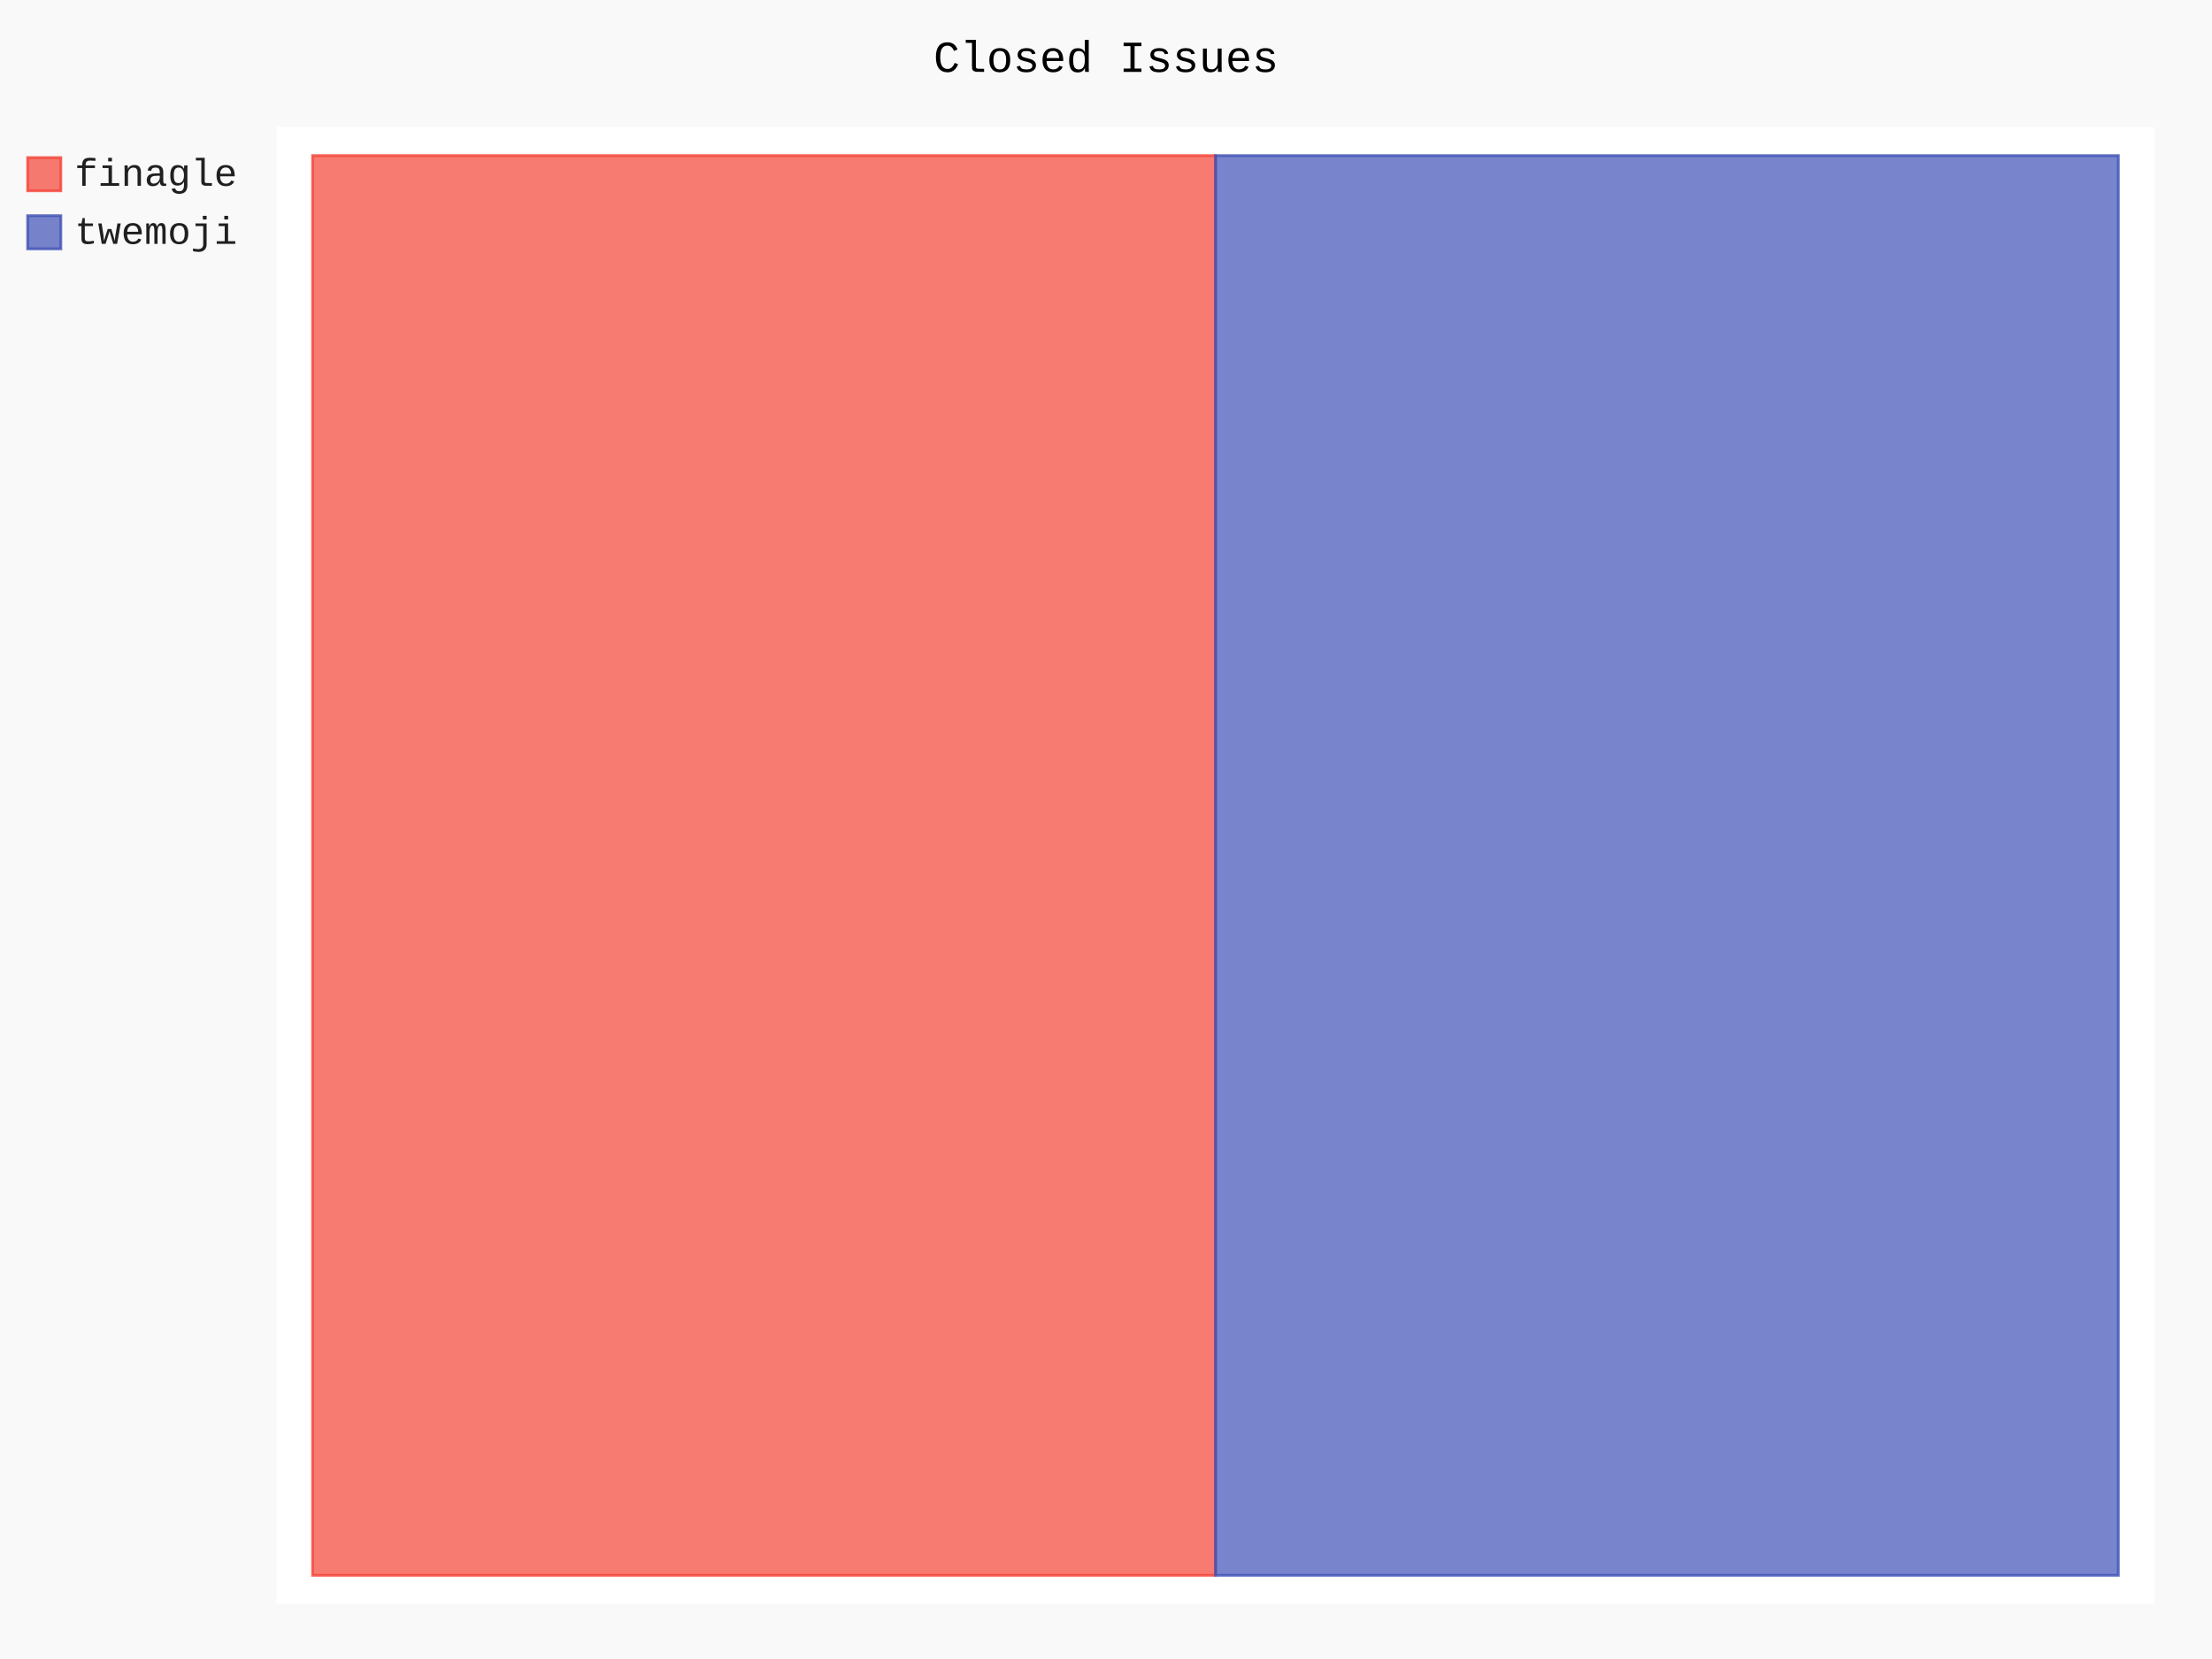
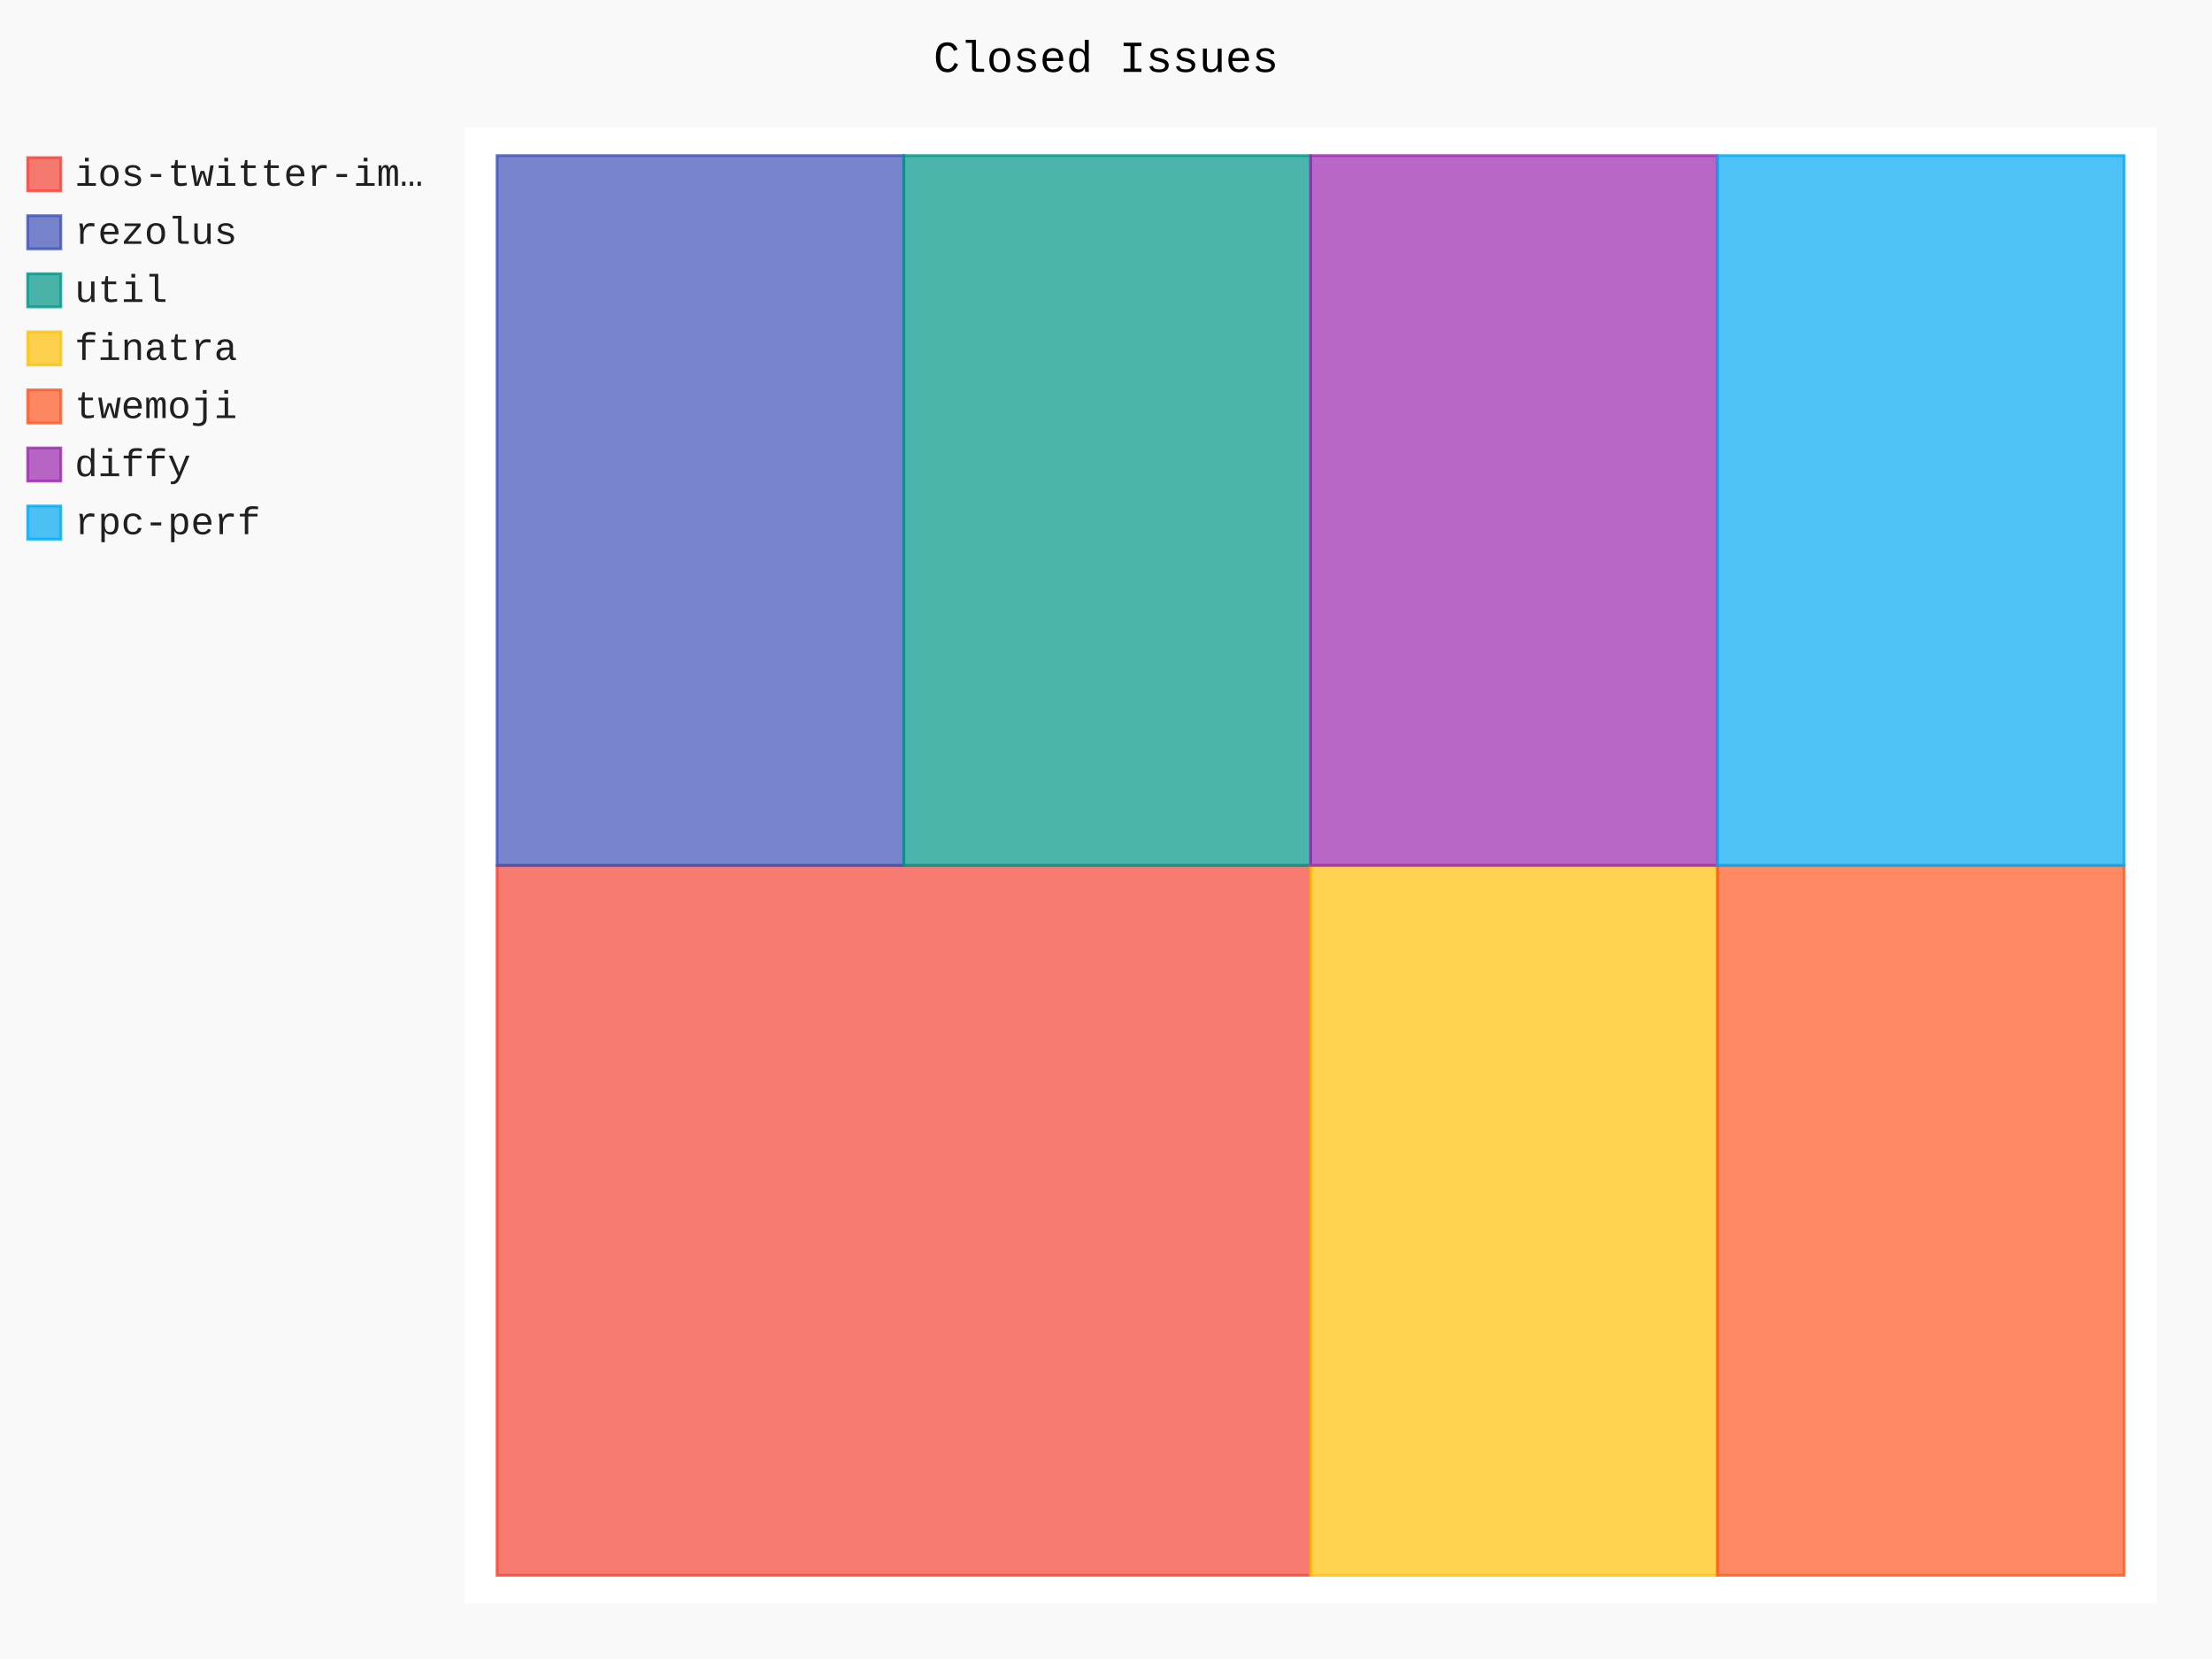
- <svg xmlns="http://www.w3.org/2000/svg" class="pygal-chart" id="chart-484dbbac-ab75-4bf4-a477-216d4cb309db" viewBox="0 0 800 600">
+ <svg xmlns="http://www.w3.org/2000/svg" class="pygal-chart" id="chart-1f0cf9c5-39aa-4d09-b8d4-16c6dac549eb" viewBox="0 0 800 600">
  <defs>
-     <style type="text/css">#chart-484dbbac-ab75-4bf4-a477-216d4cb309db{-webkit-user-select:none;-webkit-font-smoothing:antialiased;font-family:Consolas,"Liberation Mono",Menlo,Courier,monospace}#chart-484dbbac-ab75-4bf4-a477-216d4cb309db .title{font-family:Consolas,"Liberation Mono",Menlo,Courier,monospace;font-size:16px}#chart-484dbbac-ab75-4bf4-a477-216d4cb309db .legends .legend text{font-family:Consolas,"Liberation Mono",Menlo,Courier,monospace;font-size:14px}#chart-484dbbac-ab75-4bf4-a477-216d4cb309db .axis text{font-family:Consolas,"Liberation Mono",Menlo,Courier,monospace;font-size:10px}#chart-484dbbac-ab75-4bf4-a477-216d4cb309db .axis text.major{font-family:Consolas,"Liberation Mono",Menlo,Courier,monospace;font-size:10px}#chart-484dbbac-ab75-4bf4-a477-216d4cb309db .text-overlay text.value{font-family:Consolas,"Liberation Mono",Menlo,Courier,monospace;font-size:16px}#chart-484dbbac-ab75-4bf4-a477-216d4cb309db .text-overlay text.label{font-family:Consolas,"Liberation Mono",Menlo,Courier,monospace;font-size:10px}#chart-484dbbac-ab75-4bf4-a477-216d4cb309db .tooltip{font-family:Consolas,"Liberation Mono",Menlo,Courier,monospace;font-size:14px}#chart-484dbbac-ab75-4bf4-a477-216d4cb309db text.no_data{font-family:Consolas,"Liberation Mono",Menlo,Courier,monospace;font-size:64px}
- #chart-484dbbac-ab75-4bf4-a477-216d4cb309db{background-color:rgba(249,249,249,1)}#chart-484dbbac-ab75-4bf4-a477-216d4cb309db path,#chart-484dbbac-ab75-4bf4-a477-216d4cb309db line,#chart-484dbbac-ab75-4bf4-a477-216d4cb309db rect,#chart-484dbbac-ab75-4bf4-a477-216d4cb309db circle{-webkit-transition:150ms;-moz-transition:150ms;transition:150ms}#chart-484dbbac-ab75-4bf4-a477-216d4cb309db .graph &gt; .background{fill:rgba(249,249,249,1)}#chart-484dbbac-ab75-4bf4-a477-216d4cb309db .plot &gt; .background{fill:rgba(255,255,255,1)}#chart-484dbbac-ab75-4bf4-a477-216d4cb309db .graph{fill:rgba(0,0,0,.87)}#chart-484dbbac-ab75-4bf4-a477-216d4cb309db text.no_data{fill:rgba(0,0,0,1)}#chart-484dbbac-ab75-4bf4-a477-216d4cb309db .title{fill:rgba(0,0,0,1)}#chart-484dbbac-ab75-4bf4-a477-216d4cb309db .legends .legend text{fill:rgba(0,0,0,.87)}#chart-484dbbac-ab75-4bf4-a477-216d4cb309db .legends .legend:hover text{fill:rgba(0,0,0,1)}#chart-484dbbac-ab75-4bf4-a477-216d4cb309db .axis .line{stroke:rgba(0,0,0,1)}#chart-484dbbac-ab75-4bf4-a477-216d4cb309db .axis .guide.line{stroke:rgba(0,0,0,.54)}#chart-484dbbac-ab75-4bf4-a477-216d4cb309db .axis .major.line{stroke:rgba(0,0,0,.87)}#chart-484dbbac-ab75-4bf4-a477-216d4cb309db .axis text.major{fill:rgba(0,0,0,1)}#chart-484dbbac-ab75-4bf4-a477-216d4cb309db .axis.y .guides:hover .guide.line,#chart-484dbbac-ab75-4bf4-a477-216d4cb309db .line-graph .axis.x .guides:hover .guide.line,#chart-484dbbac-ab75-4bf4-a477-216d4cb309db .stackedline-graph .axis.x .guides:hover .guide.line,#chart-484dbbac-ab75-4bf4-a477-216d4cb309db .xy-graph .axis.x .guides:hover .guide.line{stroke:rgba(0,0,0,1)}#chart-484dbbac-ab75-4bf4-a477-216d4cb309db .axis .guides:hover text{fill:rgba(0,0,0,1)}#chart-484dbbac-ab75-4bf4-a477-216d4cb309db .reactive{fill-opacity:.7;stroke-opacity:.8}#chart-484dbbac-ab75-4bf4-a477-216d4cb309db .ci{stroke:rgba(0,0,0,.87)}#chart-484dbbac-ab75-4bf4-a477-216d4cb309db .reactive.active,#chart-484dbbac-ab75-4bf4-a477-216d4cb309db .active .reactive{fill-opacity:.8;stroke-opacity:.9;stroke-width:4}#chart-484dbbac-ab75-4bf4-a477-216d4cb309db .ci .reactive.active{stroke-width:1.5}#chart-484dbbac-ab75-4bf4-a477-216d4cb309db .series text{fill:rgba(0,0,0,1)}#chart-484dbbac-ab75-4bf4-a477-216d4cb309db .tooltip rect{fill:rgba(255,255,255,1);stroke:rgba(0,0,0,1);-webkit-transition:opacity 150ms;-moz-transition:opacity 150ms;transition:opacity 150ms}#chart-484dbbac-ab75-4bf4-a477-216d4cb309db .tooltip .label{fill:rgba(0,0,0,.87)}#chart-484dbbac-ab75-4bf4-a477-216d4cb309db .tooltip .label{fill:rgba(0,0,0,.87)}#chart-484dbbac-ab75-4bf4-a477-216d4cb309db .tooltip .legend{font-size:.8em;fill:rgba(0,0,0,.54)}#chart-484dbbac-ab75-4bf4-a477-216d4cb309db .tooltip .x_label{font-size:.6em;fill:rgba(0,0,0,1)}#chart-484dbbac-ab75-4bf4-a477-216d4cb309db .tooltip .xlink{font-size:.5em;text-decoration:underline}#chart-484dbbac-ab75-4bf4-a477-216d4cb309db .tooltip .value{font-size:1.5em}#chart-484dbbac-ab75-4bf4-a477-216d4cb309db .bound{font-size:.5em}#chart-484dbbac-ab75-4bf4-a477-216d4cb309db .max-value{font-size:.75em;fill:rgba(0,0,0,.54)}#chart-484dbbac-ab75-4bf4-a477-216d4cb309db .map-element{fill:rgba(255,255,255,1);stroke:rgba(0,0,0,.54) !important}#chart-484dbbac-ab75-4bf4-a477-216d4cb309db .map-element .reactive{fill-opacity:inherit;stroke-opacity:inherit}#chart-484dbbac-ab75-4bf4-a477-216d4cb309db .color-0,#chart-484dbbac-ab75-4bf4-a477-216d4cb309db .color-0 a:visited{stroke:#F44336;fill:#F44336}#chart-484dbbac-ab75-4bf4-a477-216d4cb309db .color-1,#chart-484dbbac-ab75-4bf4-a477-216d4cb309db .color-1 a:visited{stroke:#3F51B5;fill:#3F51B5}#chart-484dbbac-ab75-4bf4-a477-216d4cb309db .text-overlay .color-0 text{fill:black}#chart-484dbbac-ab75-4bf4-a477-216d4cb309db .text-overlay .color-1 text{fill:black}
- #chart-484dbbac-ab75-4bf4-a477-216d4cb309db text.no_data{text-anchor:middle}#chart-484dbbac-ab75-4bf4-a477-216d4cb309db .guide.line{fill:none}#chart-484dbbac-ab75-4bf4-a477-216d4cb309db .centered{text-anchor:middle}#chart-484dbbac-ab75-4bf4-a477-216d4cb309db .title{text-anchor:middle}#chart-484dbbac-ab75-4bf4-a477-216d4cb309db .legends .legend text{fill-opacity:1}#chart-484dbbac-ab75-4bf4-a477-216d4cb309db .axis.x text{text-anchor:middle}#chart-484dbbac-ab75-4bf4-a477-216d4cb309db .axis.x:not(.web) text[transform]{text-anchor:start}#chart-484dbbac-ab75-4bf4-a477-216d4cb309db .axis.x:not(.web) text[transform].backwards{text-anchor:end}#chart-484dbbac-ab75-4bf4-a477-216d4cb309db .axis.y text{text-anchor:end}#chart-484dbbac-ab75-4bf4-a477-216d4cb309db .axis.y text[transform].backwards{text-anchor:start}#chart-484dbbac-ab75-4bf4-a477-216d4cb309db .axis.y2 text{text-anchor:start}#chart-484dbbac-ab75-4bf4-a477-216d4cb309db .axis.y2 text[transform].backwards{text-anchor:end}#chart-484dbbac-ab75-4bf4-a477-216d4cb309db .axis .guide.line{stroke-dasharray:4,4}#chart-484dbbac-ab75-4bf4-a477-216d4cb309db .axis .major.guide.line{stroke-dasharray:6,6}#chart-484dbbac-ab75-4bf4-a477-216d4cb309db .horizontal .axis.y .guide.line,#chart-484dbbac-ab75-4bf4-a477-216d4cb309db .horizontal .axis.y2 .guide.line,#chart-484dbbac-ab75-4bf4-a477-216d4cb309db .vertical .axis.x .guide.line{opacity:0}#chart-484dbbac-ab75-4bf4-a477-216d4cb309db .horizontal .axis.always_show .guide.line,#chart-484dbbac-ab75-4bf4-a477-216d4cb309db .vertical .axis.always_show .guide.line{opacity:1 !important}#chart-484dbbac-ab75-4bf4-a477-216d4cb309db .axis.y .guides:hover .guide.line,#chart-484dbbac-ab75-4bf4-a477-216d4cb309db .axis.y2 .guides:hover .guide.line,#chart-484dbbac-ab75-4bf4-a477-216d4cb309db .axis.x .guides:hover .guide.line{opacity:1}#chart-484dbbac-ab75-4bf4-a477-216d4cb309db .axis .guides:hover text{opacity:1}#chart-484dbbac-ab75-4bf4-a477-216d4cb309db .nofill{fill:none}#chart-484dbbac-ab75-4bf4-a477-216d4cb309db .subtle-fill{fill-opacity:.2}#chart-484dbbac-ab75-4bf4-a477-216d4cb309db .dot{stroke-width:1px;fill-opacity:1}#chart-484dbbac-ab75-4bf4-a477-216d4cb309db .dot.active{stroke-width:5px}#chart-484dbbac-ab75-4bf4-a477-216d4cb309db .dot.negative{fill:transparent}#chart-484dbbac-ab75-4bf4-a477-216d4cb309db text,#chart-484dbbac-ab75-4bf4-a477-216d4cb309db tspan{stroke:none !important}#chart-484dbbac-ab75-4bf4-a477-216d4cb309db .series text.active{opacity:1}#chart-484dbbac-ab75-4bf4-a477-216d4cb309db .tooltip rect{fill-opacity:.95;stroke-width:.5}#chart-484dbbac-ab75-4bf4-a477-216d4cb309db .tooltip text{fill-opacity:1}#chart-484dbbac-ab75-4bf4-a477-216d4cb309db .showable{visibility:hidden}#chart-484dbbac-ab75-4bf4-a477-216d4cb309db .showable.shown{visibility:visible}#chart-484dbbac-ab75-4bf4-a477-216d4cb309db .gauge-background{fill:rgba(229,229,229,1);stroke:none}#chart-484dbbac-ab75-4bf4-a477-216d4cb309db .bg-lines{stroke:rgba(249,249,249,1);stroke-width:2px}</style>
+     <style type="text/css">#chart-1f0cf9c5-39aa-4d09-b8d4-16c6dac549eb{-webkit-user-select:none;-webkit-font-smoothing:antialiased;font-family:Consolas,"Liberation Mono",Menlo,Courier,monospace}#chart-1f0cf9c5-39aa-4d09-b8d4-16c6dac549eb .title{font-family:Consolas,"Liberation Mono",Menlo,Courier,monospace;font-size:16px}#chart-1f0cf9c5-39aa-4d09-b8d4-16c6dac549eb .legends .legend text{font-family:Consolas,"Liberation Mono",Menlo,Courier,monospace;font-size:14px}#chart-1f0cf9c5-39aa-4d09-b8d4-16c6dac549eb .axis text{font-family:Consolas,"Liberation Mono",Menlo,Courier,monospace;font-size:10px}#chart-1f0cf9c5-39aa-4d09-b8d4-16c6dac549eb .axis text.major{font-family:Consolas,"Liberation Mono",Menlo,Courier,monospace;font-size:10px}#chart-1f0cf9c5-39aa-4d09-b8d4-16c6dac549eb .text-overlay text.value{font-family:Consolas,"Liberation Mono",Menlo,Courier,monospace;font-size:16px}#chart-1f0cf9c5-39aa-4d09-b8d4-16c6dac549eb .text-overlay text.label{font-family:Consolas,"Liberation Mono",Menlo,Courier,monospace;font-size:10px}#chart-1f0cf9c5-39aa-4d09-b8d4-16c6dac549eb .tooltip{font-family:Consolas,"Liberation Mono",Menlo,Courier,monospace;font-size:14px}#chart-1f0cf9c5-39aa-4d09-b8d4-16c6dac549eb text.no_data{font-family:Consolas,"Liberation Mono",Menlo,Courier,monospace;font-size:64px}
+ #chart-1f0cf9c5-39aa-4d09-b8d4-16c6dac549eb{background-color:rgba(249,249,249,1)}#chart-1f0cf9c5-39aa-4d09-b8d4-16c6dac549eb path,#chart-1f0cf9c5-39aa-4d09-b8d4-16c6dac549eb line,#chart-1f0cf9c5-39aa-4d09-b8d4-16c6dac549eb rect,#chart-1f0cf9c5-39aa-4d09-b8d4-16c6dac549eb circle{-webkit-transition:150ms;-moz-transition:150ms;transition:150ms}#chart-1f0cf9c5-39aa-4d09-b8d4-16c6dac549eb .graph &gt; .background{fill:rgba(249,249,249,1)}#chart-1f0cf9c5-39aa-4d09-b8d4-16c6dac549eb .plot &gt; .background{fill:rgba(255,255,255,1)}#chart-1f0cf9c5-39aa-4d09-b8d4-16c6dac549eb .graph{fill:rgba(0,0,0,.87)}#chart-1f0cf9c5-39aa-4d09-b8d4-16c6dac549eb text.no_data{fill:rgba(0,0,0,1)}#chart-1f0cf9c5-39aa-4d09-b8d4-16c6dac549eb .title{fill:rgba(0,0,0,1)}#chart-1f0cf9c5-39aa-4d09-b8d4-16c6dac549eb .legends .legend text{fill:rgba(0,0,0,.87)}#chart-1f0cf9c5-39aa-4d09-b8d4-16c6dac549eb .legends .legend:hover text{fill:rgba(0,0,0,1)}#chart-1f0cf9c5-39aa-4d09-b8d4-16c6dac549eb .axis .line{stroke:rgba(0,0,0,1)}#chart-1f0cf9c5-39aa-4d09-b8d4-16c6dac549eb .axis .guide.line{stroke:rgba(0,0,0,.54)}#chart-1f0cf9c5-39aa-4d09-b8d4-16c6dac549eb .axis .major.line{stroke:rgba(0,0,0,.87)}#chart-1f0cf9c5-39aa-4d09-b8d4-16c6dac549eb .axis text.major{fill:rgba(0,0,0,1)}#chart-1f0cf9c5-39aa-4d09-b8d4-16c6dac549eb .axis.y .guides:hover .guide.line,#chart-1f0cf9c5-39aa-4d09-b8d4-16c6dac549eb .line-graph .axis.x .guides:hover .guide.line,#chart-1f0cf9c5-39aa-4d09-b8d4-16c6dac549eb .stackedline-graph .axis.x .guides:hover .guide.line,#chart-1f0cf9c5-39aa-4d09-b8d4-16c6dac549eb .xy-graph .axis.x .guides:hover .guide.line{stroke:rgba(0,0,0,1)}#chart-1f0cf9c5-39aa-4d09-b8d4-16c6dac549eb .axis .guides:hover text{fill:rgba(0,0,0,1)}#chart-1f0cf9c5-39aa-4d09-b8d4-16c6dac549eb .reactive{fill-opacity:.7;stroke-opacity:.8}#chart-1f0cf9c5-39aa-4d09-b8d4-16c6dac549eb .ci{stroke:rgba(0,0,0,.87)}#chart-1f0cf9c5-39aa-4d09-b8d4-16c6dac549eb .reactive.active,#chart-1f0cf9c5-39aa-4d09-b8d4-16c6dac549eb .active .reactive{fill-opacity:.8;stroke-opacity:.9;stroke-width:4}#chart-1f0cf9c5-39aa-4d09-b8d4-16c6dac549eb .ci .reactive.active{stroke-width:1.5}#chart-1f0cf9c5-39aa-4d09-b8d4-16c6dac549eb .series text{fill:rgba(0,0,0,1)}#chart-1f0cf9c5-39aa-4d09-b8d4-16c6dac549eb .tooltip rect{fill:rgba(255,255,255,1);stroke:rgba(0,0,0,1);-webkit-transition:opacity 150ms;-moz-transition:opacity 150ms;transition:opacity 150ms}#chart-1f0cf9c5-39aa-4d09-b8d4-16c6dac549eb .tooltip .label{fill:rgba(0,0,0,.87)}#chart-1f0cf9c5-39aa-4d09-b8d4-16c6dac549eb .tooltip .label{fill:rgba(0,0,0,.87)}#chart-1f0cf9c5-39aa-4d09-b8d4-16c6dac549eb .tooltip .legend{font-size:.8em;fill:rgba(0,0,0,.54)}#chart-1f0cf9c5-39aa-4d09-b8d4-16c6dac549eb .tooltip .x_label{font-size:.6em;fill:rgba(0,0,0,1)}#chart-1f0cf9c5-39aa-4d09-b8d4-16c6dac549eb .tooltip .xlink{font-size:.5em;text-decoration:underline}#chart-1f0cf9c5-39aa-4d09-b8d4-16c6dac549eb .tooltip .value{font-size:1.5em}#chart-1f0cf9c5-39aa-4d09-b8d4-16c6dac549eb .bound{font-size:.5em}#chart-1f0cf9c5-39aa-4d09-b8d4-16c6dac549eb .max-value{font-size:.75em;fill:rgba(0,0,0,.54)}#chart-1f0cf9c5-39aa-4d09-b8d4-16c6dac549eb .map-element{fill:rgba(255,255,255,1);stroke:rgba(0,0,0,.54) !important}#chart-1f0cf9c5-39aa-4d09-b8d4-16c6dac549eb .map-element .reactive{fill-opacity:inherit;stroke-opacity:inherit}#chart-1f0cf9c5-39aa-4d09-b8d4-16c6dac549eb .color-0,#chart-1f0cf9c5-39aa-4d09-b8d4-16c6dac549eb .color-0 a:visited{stroke:#F44336;fill:#F44336}#chart-1f0cf9c5-39aa-4d09-b8d4-16c6dac549eb .color-1,#chart-1f0cf9c5-39aa-4d09-b8d4-16c6dac549eb .color-1 a:visited{stroke:#3F51B5;fill:#3F51B5}#chart-1f0cf9c5-39aa-4d09-b8d4-16c6dac549eb .color-2,#chart-1f0cf9c5-39aa-4d09-b8d4-16c6dac549eb .color-2 a:visited{stroke:#009688;fill:#009688}#chart-1f0cf9c5-39aa-4d09-b8d4-16c6dac549eb .color-3,#chart-1f0cf9c5-39aa-4d09-b8d4-16c6dac549eb .color-3 a:visited{stroke:#FFC107;fill:#FFC107}#chart-1f0cf9c5-39aa-4d09-b8d4-16c6dac549eb .color-4,#chart-1f0cf9c5-39aa-4d09-b8d4-16c6dac549eb .color-4 a:visited{stroke:#FF5722;fill:#FF5722}#chart-1f0cf9c5-39aa-4d09-b8d4-16c6dac549eb .color-5,#chart-1f0cf9c5-39aa-4d09-b8d4-16c6dac549eb .color-5 a:visited{stroke:#9C27B0;fill:#9C27B0}#chart-1f0cf9c5-39aa-4d09-b8d4-16c6dac549eb .color-6,#chart-1f0cf9c5-39aa-4d09-b8d4-16c6dac549eb .color-6 a:visited{stroke:#03A9F4;fill:#03A9F4}#chart-1f0cf9c5-39aa-4d09-b8d4-16c6dac549eb .text-overlay .color-0 text{fill:black}#chart-1f0cf9c5-39aa-4d09-b8d4-16c6dac549eb .text-overlay .color-1 text{fill:black}#chart-1f0cf9c5-39aa-4d09-b8d4-16c6dac549eb .text-overlay .color-2 text{fill:black}#chart-1f0cf9c5-39aa-4d09-b8d4-16c6dac549eb .text-overlay .color-3 text{fill:black}#chart-1f0cf9c5-39aa-4d09-b8d4-16c6dac549eb .text-overlay .color-4 text{fill:black}#chart-1f0cf9c5-39aa-4d09-b8d4-16c6dac549eb .text-overlay .color-5 text{fill:black}#chart-1f0cf9c5-39aa-4d09-b8d4-16c6dac549eb .text-overlay .color-6 text{fill:black}
+ #chart-1f0cf9c5-39aa-4d09-b8d4-16c6dac549eb text.no_data{text-anchor:middle}#chart-1f0cf9c5-39aa-4d09-b8d4-16c6dac549eb .guide.line{fill:none}#chart-1f0cf9c5-39aa-4d09-b8d4-16c6dac549eb .centered{text-anchor:middle}#chart-1f0cf9c5-39aa-4d09-b8d4-16c6dac549eb .title{text-anchor:middle}#chart-1f0cf9c5-39aa-4d09-b8d4-16c6dac549eb .legends .legend text{fill-opacity:1}#chart-1f0cf9c5-39aa-4d09-b8d4-16c6dac549eb .axis.x text{text-anchor:middle}#chart-1f0cf9c5-39aa-4d09-b8d4-16c6dac549eb .axis.x:not(.web) text[transform]{text-anchor:start}#chart-1f0cf9c5-39aa-4d09-b8d4-16c6dac549eb .axis.x:not(.web) text[transform].backwards{text-anchor:end}#chart-1f0cf9c5-39aa-4d09-b8d4-16c6dac549eb .axis.y text{text-anchor:end}#chart-1f0cf9c5-39aa-4d09-b8d4-16c6dac549eb .axis.y text[transform].backwards{text-anchor:start}#chart-1f0cf9c5-39aa-4d09-b8d4-16c6dac549eb .axis.y2 text{text-anchor:start}#chart-1f0cf9c5-39aa-4d09-b8d4-16c6dac549eb .axis.y2 text[transform].backwards{text-anchor:end}#chart-1f0cf9c5-39aa-4d09-b8d4-16c6dac549eb .axis .guide.line{stroke-dasharray:4,4}#chart-1f0cf9c5-39aa-4d09-b8d4-16c6dac549eb .axis .major.guide.line{stroke-dasharray:6,6}#chart-1f0cf9c5-39aa-4d09-b8d4-16c6dac549eb .horizontal .axis.y .guide.line,#chart-1f0cf9c5-39aa-4d09-b8d4-16c6dac549eb .horizontal .axis.y2 .guide.line,#chart-1f0cf9c5-39aa-4d09-b8d4-16c6dac549eb .vertical .axis.x .guide.line{opacity:0}#chart-1f0cf9c5-39aa-4d09-b8d4-16c6dac549eb .horizontal .axis.always_show .guide.line,#chart-1f0cf9c5-39aa-4d09-b8d4-16c6dac549eb .vertical .axis.always_show .guide.line{opacity:1 !important}#chart-1f0cf9c5-39aa-4d09-b8d4-16c6dac549eb .axis.y .guides:hover .guide.line,#chart-1f0cf9c5-39aa-4d09-b8d4-16c6dac549eb .axis.y2 .guides:hover .guide.line,#chart-1f0cf9c5-39aa-4d09-b8d4-16c6dac549eb .axis.x .guides:hover .guide.line{opacity:1}#chart-1f0cf9c5-39aa-4d09-b8d4-16c6dac549eb .axis .guides:hover text{opacity:1}#chart-1f0cf9c5-39aa-4d09-b8d4-16c6dac549eb .nofill{fill:none}#chart-1f0cf9c5-39aa-4d09-b8d4-16c6dac549eb .subtle-fill{fill-opacity:.2}#chart-1f0cf9c5-39aa-4d09-b8d4-16c6dac549eb .dot{stroke-width:1px;fill-opacity:1}#chart-1f0cf9c5-39aa-4d09-b8d4-16c6dac549eb .dot.active{stroke-width:5px}#chart-1f0cf9c5-39aa-4d09-b8d4-16c6dac549eb .dot.negative{fill:transparent}#chart-1f0cf9c5-39aa-4d09-b8d4-16c6dac549eb text,#chart-1f0cf9c5-39aa-4d09-b8d4-16c6dac549eb tspan{stroke:none !important}#chart-1f0cf9c5-39aa-4d09-b8d4-16c6dac549eb .series text.active{opacity:1}#chart-1f0cf9c5-39aa-4d09-b8d4-16c6dac549eb .tooltip rect{fill-opacity:.95;stroke-width:.5}#chart-1f0cf9c5-39aa-4d09-b8d4-16c6dac549eb .tooltip text{fill-opacity:1}#chart-1f0cf9c5-39aa-4d09-b8d4-16c6dac549eb .showable{visibility:hidden}#chart-1f0cf9c5-39aa-4d09-b8d4-16c6dac549eb .showable.shown{visibility:visible}#chart-1f0cf9c5-39aa-4d09-b8d4-16c6dac549eb .gauge-background{fill:rgba(229,229,229,1);stroke:none}#chart-1f0cf9c5-39aa-4d09-b8d4-16c6dac549eb .bg-lines{stroke:rgba(249,249,249,1);stroke-width:2px}</style>
  </defs>
  <g class="graph treemap-graph vertical">
    <rect class="background" height="600" width="800" x="0" y="0" />
-     <g class="plot" transform="translate(100, 46)">
-       <rect class="background" height="534" width="679.2" x="0" y="0" />
+     <g class="plot" transform="translate(168, 46)">
+       <rect class="background" height="534" width="612.0" x="0" y="0" />
      <g class="series serie-0 color-0">
        <g class="rects">
          <g class="rect">
-             <rect class="rect reactive tooltip-trigger" height="513.462" width="326.538" x="13.062" y="10.269" />
+             <rect class="rect reactive tooltip-trigger" height="256.731" width="294.231" x="11.769" y="267.0" />
          </g>
        </g>
      </g>
      <g class="series serie-1 color-1">
        <g class="rects">
          <g class="rect">
-             <rect class="rect reactive tooltip-trigger" height="513.462" width="326.538" x="339.6" y="10.269" />
+             <rect class="rect reactive tooltip-trigger" height="256.731" width="147.115" x="11.769" y="10.269" />
+           </g>
+         </g>
+       </g>
+       <g class="series serie-2 color-2">
+         <g class="rects">
+           <g class="rect">
+             <rect class="rect reactive tooltip-trigger" height="256.731" width="147.115" x="158.885" y="10.269" />
+           </g>
+         </g>
+       </g>
+       <g class="series serie-3 color-3">
+         <g class="rects">
+           <g class="rect">
+             <rect class="rect reactive tooltip-trigger" height="256.731" width="147.115" x="306.0" y="267.0" />
+           </g>
+         </g>
+       </g>
+       <g class="series serie-4 color-4">
+         <g class="rects">
+           <g class="rect">
+             <rect class="rect reactive tooltip-trigger" height="256.731" width="147.115" x="453.115" y="267.0" />
+           </g>
+         </g>
+       </g>
+       <g class="series serie-5 color-5">
+         <g class="rects">
+           <g class="rect">
+             <rect class="rect reactive tooltip-trigger" height="256.731" width="147.115" x="306.0" y="10.269" />
+           </g>
+         </g>
+       </g>
+       <g class="series serie-6 color-6">
+         <g class="rects">
+           <g class="rect">
+             <rect class="rect reactive tooltip-trigger" height="256.731" width="147.115" x="453.115" y="10.269" />
          </g>
        </g>
      </g>
    </g>
    <g class="titles">
      <text class="title plot_title" x="400.0" y="26">Closed Issues</text>
    </g>
-     <g class="plot overlay" transform="translate(100, 46)">
+     <g class="plot overlay" transform="translate(168, 46)">
      <g class="series serie-0 color-0" />
      <g class="series serie-1 color-1" />
+       <g class="series serie-2 color-2" />
+       <g class="series serie-3 color-3" />
+       <g class="series serie-4 color-4" />
+       <g class="series serie-5 color-5" />
+       <g class="series serie-6 color-6" />
    </g>
-     <g class="plot text-overlay" transform="translate(100, 46)">
+     <g class="plot text-overlay" transform="translate(168, 46)">
      <g class="series serie-0 color-0" />
      <g class="series serie-1 color-1" />
+       <g class="series serie-2 color-2" />
+       <g class="series serie-3 color-3" />
+       <g class="series serie-4 color-4" />
+       <g class="series serie-5 color-5" />
+       <g class="series serie-6 color-6" />
    </g>
-     <g class="plot tooltip-overlay" transform="translate(100, 46)">
+     <g class="plot tooltip-overlay" transform="translate(168, 46)">
      <g class="tooltip" style="opacity: 0" transform="translate(0 0)">
        <rect class="tooltip-box" height="0" rx="0" ry="0" width="0" />
        <g class="text" />
      </g>
    </g>
    <g class="legends" transform="translate(10, 56)">
      <g class="legend reactive activate-serie" id="activate-serie-0">
        <rect class="color-0 reactive" height="12" width="12" x="0.0" y="1.0" />
-         <text x="17.0" y="11.2">finagle</text>
+         <text x="17.0" y="11.2">ios-twitter-im…</text>
      </g>
      <g class="legend reactive activate-serie" id="activate-serie-1">
        <rect class="color-1 reactive" height="12" width="12" x="0.0" y="22.0" />
-         <text x="17.0" y="32.2">twemoji</text>
+         <text x="17.0" y="32.2">rezolus</text>
+       </g>
+       <g class="legend reactive activate-serie" id="activate-serie-2">
+         <rect class="color-2 reactive" height="12" width="12" x="0.0" y="43.0" />
+         <text x="17.0" y="53.2">util</text>
+       </g>
+       <g class="legend reactive activate-serie" id="activate-serie-3">
+         <rect class="color-3 reactive" height="12" width="12" x="0.0" y="64.0" />
+         <text x="17.0" y="74.2">finatra</text>
+       </g>
+       <g class="legend reactive activate-serie" id="activate-serie-4">
+         <rect class="color-4 reactive" height="12" width="12" x="0.0" y="85.0" />
+         <text x="17.0" y="95.2">twemoji</text>
+       </g>
+       <g class="legend reactive activate-serie" id="activate-serie-5">
+         <rect class="color-5 reactive" height="12" width="12" x="0.0" y="106.0" />
+         <text x="17.0" y="116.2">diffy</text>
+       </g>
+       <g class="legend reactive activate-serie" id="activate-serie-6">
+         <rect class="color-6 reactive" height="12" width="12" x="0.0" y="127.0" />
+         <text x="17.0" y="137.2">rpc-perf</text>
      </g>
    </g>
    <g class="legends" transform="translate(790, 56)" />
  </g>
</svg>
